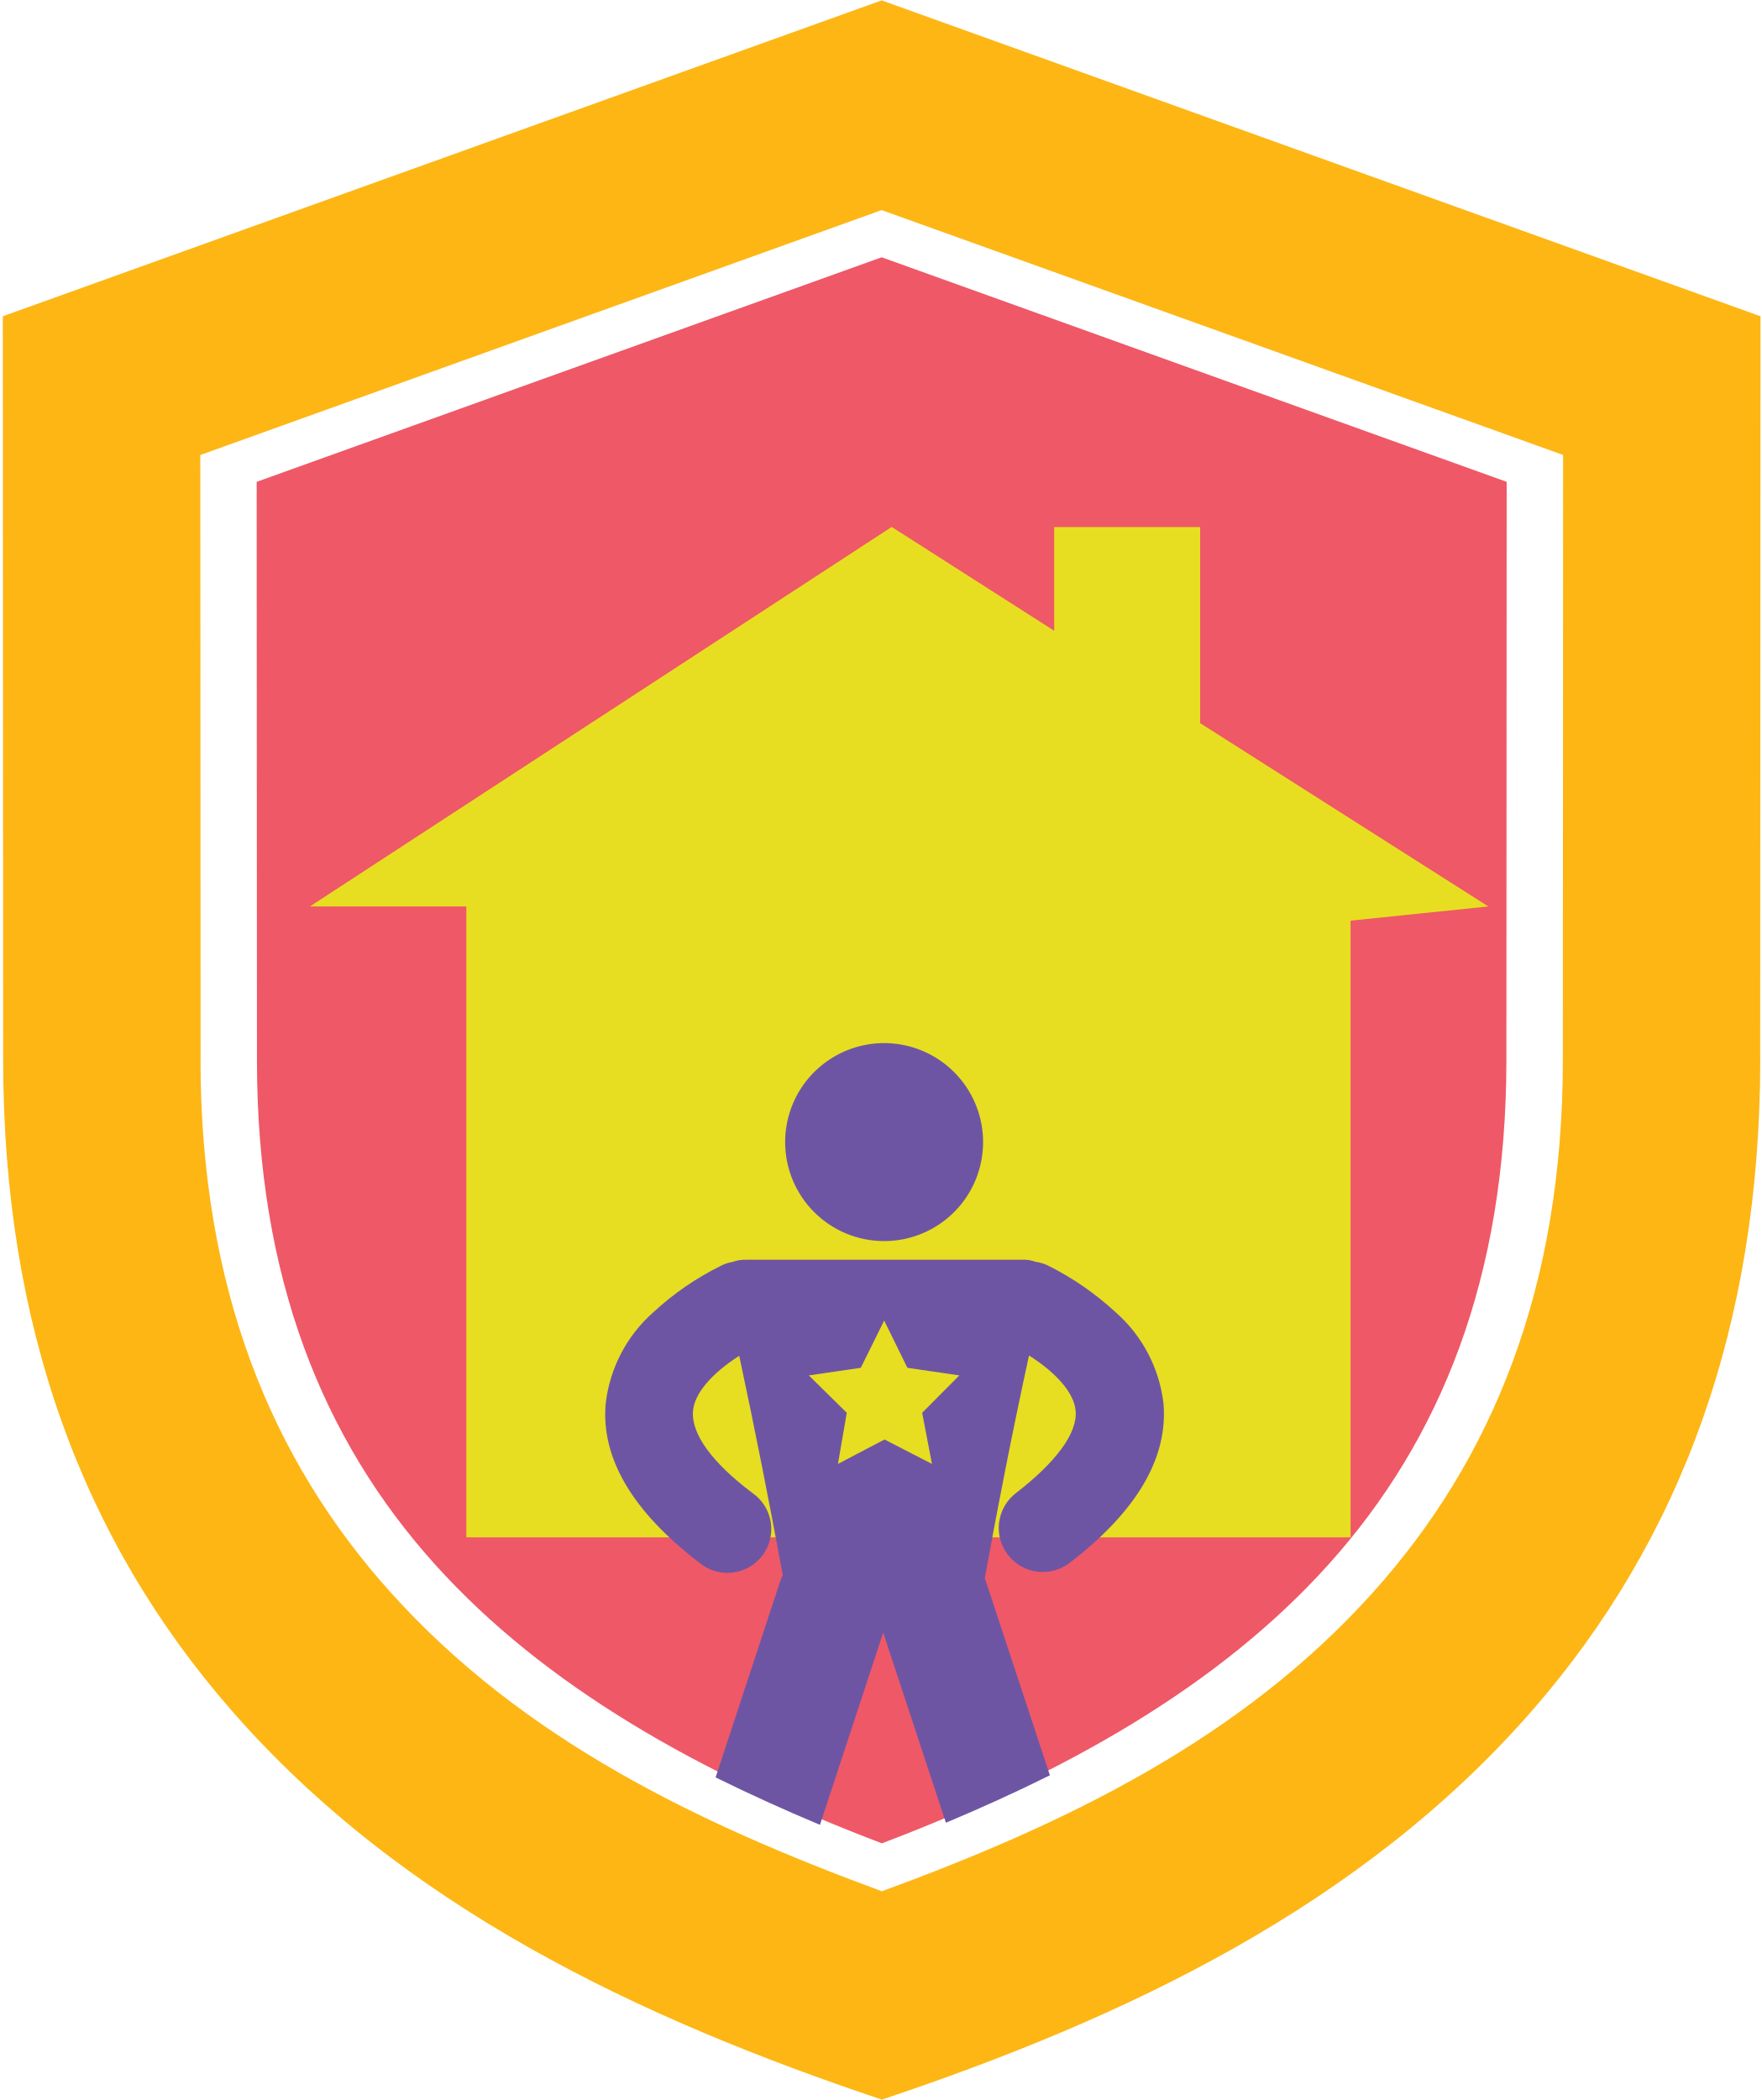
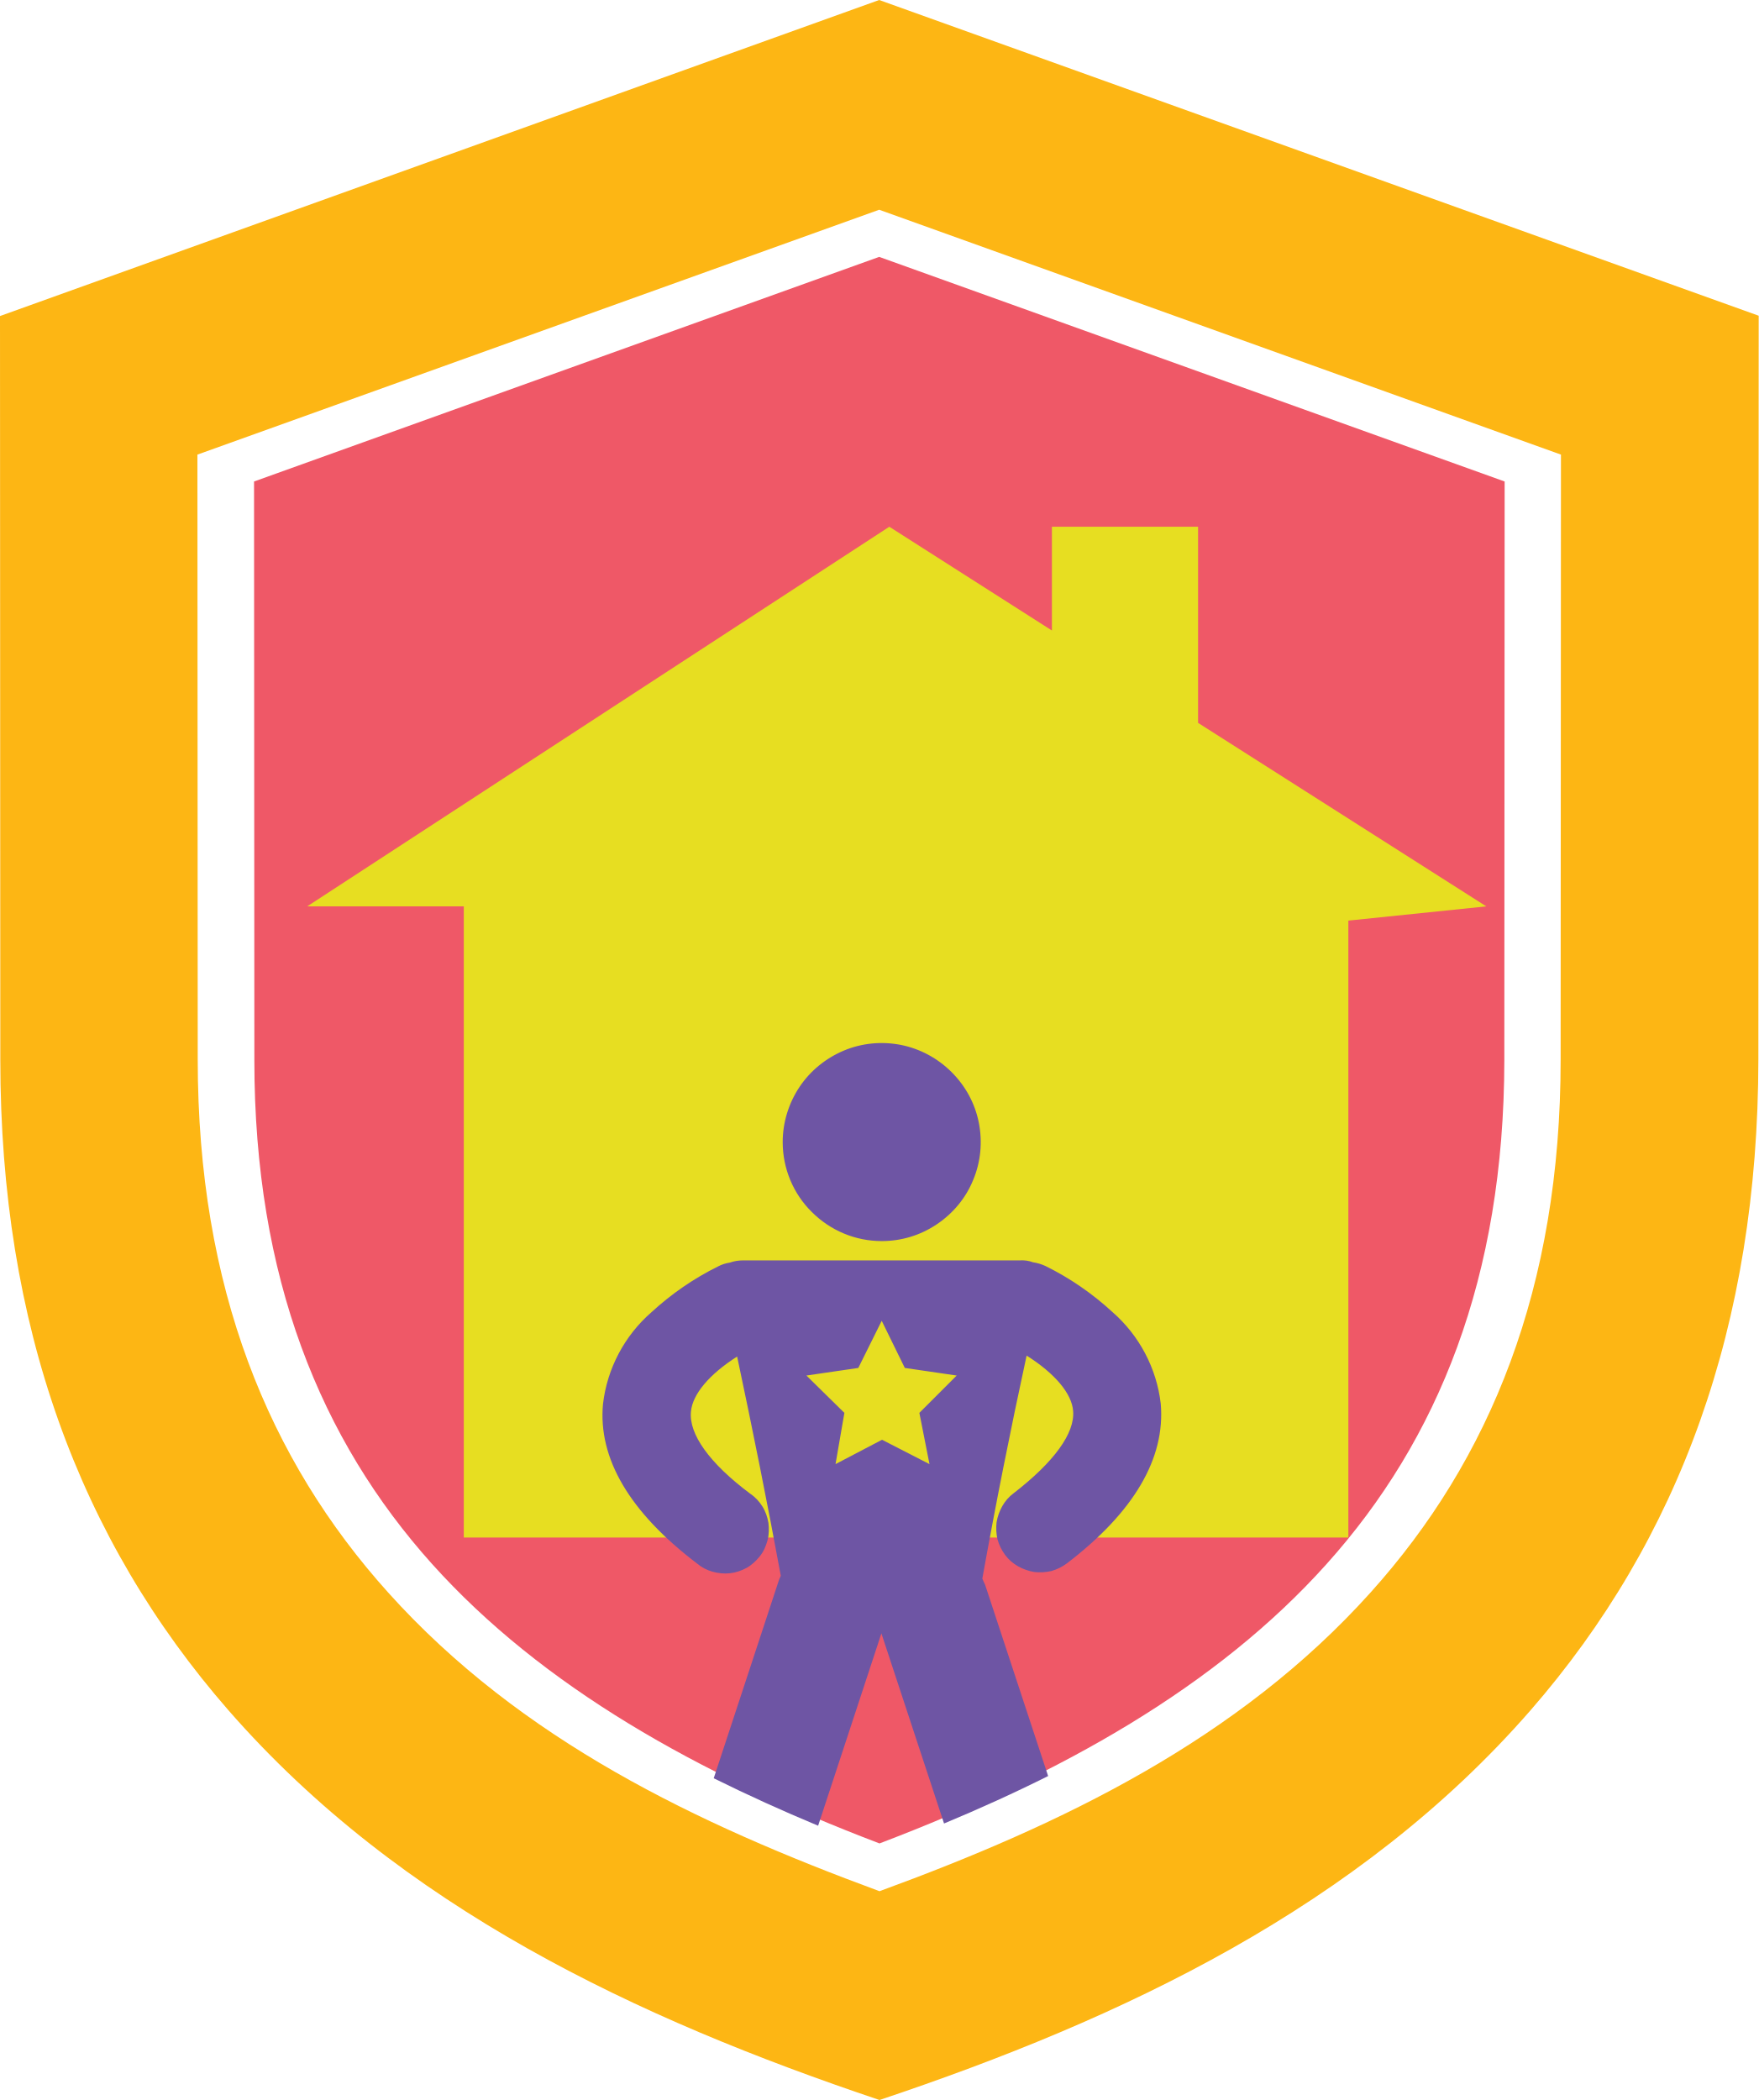
- <svg xmlns="http://www.w3.org/2000/svg" width="557" height="664" viewBox="0 0 557 664" fill="none">
-   <path fill-rule="evenodd" clip-rule="evenodd" d="M556.65 335.07L556.76 100L278.82 0.12L0.89 100L1 335.09C1 419.14 26 486.69 73.11 540.7C127.35 602.89 202.05 638.11 278.89 663.88C355.69 638.17 430.51 602.88 484.68 540.7C531.68 486.7 556.6 419.18 556.68 335.07H556.65ZM63.44 335.07L63.34 143.87L278.82 66.43L494.33 143.85L494.25 335.05C494.25 407.2 471.95 461.52 434.13 503.58C392.34 550.1 336.61 576.85 278.89 598C221.1 576.72 165.51 550.15 123.6 503.56C85.75 461.53 63.44 407.2 63.41 335.05L63.44 335.07Z" fill="#FDB614" />
-   <path fill-rule="evenodd" clip-rule="evenodd" d="M81.17 152.35L81.26 335.35C81.26 404 102.14 455.27 137.49 494.57C172.19 533.14 221.34 560.99 278.9 582.84C336.47 560.99 385.59 533.14 420.23 494.57C455.55 455.27 476.36 404.02 476.39 335.35L476.48 152.35L278.82 81.35L81.17 152.35Z" fill="#EF5867" />
-   <path d="M470.68 286.61L427.11 291.1V486.1H147.48V286.61H98L282 166.61L333.38 199.44V166.66H379.55V228.66L470.68 286.61Z" fill="#E7DE21" />
-   <path d="M279.6 392.42C285.791 392.42 291.843 390.584 296.99 387.145C302.138 383.705 306.149 378.816 308.518 373.096C310.887 367.376 311.506 361.082 310.298 355.01C309.089 348.938 306.107 343.361 301.729 338.984C297.35 334.607 291.772 331.627 285.7 330.421C279.628 329.214 273.334 329.835 267.615 332.206C261.896 334.576 257.008 338.59 253.57 343.738C250.132 348.887 248.298 354.939 248.3 361.13V361.13C248.302 369.43 251.601 377.389 257.471 383.256C263.341 389.124 271.3 392.42 279.6 392.42Z" fill="#6E55A4" />
-   <path d="M311.42 499.109C315.64 475.729 320.31 452.11 325.42 428.59C334.32 434.24 339.7 440.59 340.16 446.06C340.81 453.01 334.16 462.16 321.33 472.06C319.876 473.168 318.655 474.552 317.736 476.132C316.817 477.712 316.219 479.458 315.974 481.27C315.73 483.081 315.845 484.924 316.313 486.691C316.781 488.458 317.592 490.116 318.7 491.57C319.809 493.023 321.192 494.244 322.773 495.163C324.353 496.082 326.099 496.681 327.91 496.925C329.722 497.169 331.564 497.054 333.331 496.587C335.099 496.119 336.756 495.308 338.21 494.2C359.44 477.97 369.44 461.02 367.95 443.75C366.635 432.512 361.171 422.17 352.63 414.75C346.305 408.94 339.2 404.043 331.52 400.2C330.264 399.572 328.912 399.157 327.52 398.97C326.172 398.47 324.736 398.249 323.3 398.32H235.9C234.441 398.273 232.987 398.515 231.62 399.03C230.322 399.23 229.068 399.649 227.91 400.269C220.222 404.065 213.117 408.941 206.81 414.75C198.293 422.181 192.852 432.521 191.55 443.75C190 461 200 477.939 221.23 494.169C222.671 495.357 224.338 496.241 226.129 496.769C227.92 497.297 229.799 497.457 231.654 497.241C233.509 497.025 235.301 496.437 236.923 495.512C238.545 494.586 239.963 493.343 241.093 491.856C242.223 490.369 243.041 488.67 243.498 486.859C243.955 485.048 244.041 483.164 243.753 481.319C243.464 479.474 242.805 477.707 241.817 476.123C240.828 474.538 239.53 473.17 238 472.1C225 462.36 218.52 453.2 219.17 446.1C219.63 440.65 224.95 434.35 233.78 428.7C238.72 451.82 243.33 475.059 247.55 498.049C247.231 498.699 246.951 499.367 246.71 500.049L226.31 562C236.977 567.26 247.977 572.26 259.31 577L279.31 516.219L299.14 576.33C310.474 571.59 321.437 566.59 332.03 561.33L312.1 500.969C311.915 500.335 311.688 499.714 311.42 499.109ZM294.73 462.88L279.73 455.149L265 462.88L267.79 446.709L255.79 434.89L272.22 432.489L279.62 417.549L286.96 432.489L303.39 434.89L291.63 446.709L294.73 462.88Z" fill="#6E55A4" />
+ <svg xmlns="http://www.w3.org/2000/svg" version="1.1" id="Layer_1" x="0px" y="0px" viewBox="0 0 555.9 663.8" style="enable-background:new 0 0 555.9 663.8;" xml:space="preserve">
+   <style type="text/css">
+ 	.st0{fill-rule:evenodd;clip-rule:evenodd;fill:#FDB614;}
+ 	.st1{fill-rule:evenodd;clip-rule:evenodd;fill:#EF5867;}
+ 	.st2{fill:#E7DE21;}
+ 	.st3{fill:#6E55A4;}
+ </style>
+   <path class="st0" d="M555.8,334.9l0.1-235.1L277.9,0L0,99.9L0.1,335c0,84.1,25,151.6,72.1,205.6C126.5,602.8,201.2,638,278,663.8  c76.8-25.7,151.6-61,205.8-123.2C530.8,486.6,555.7,419.1,555.8,334.9L555.8,334.9z M62.5,334.9l-0.1-191.2l215.5-77.4l215.5,77.4  l-0.1,191.2c0,72.2-22.3,126.5-60.1,168.5c-41.8,46.5-97.5,73.3-155.2,94.4c-57.8-21.3-113.4-47.8-155.3-94.4  C84.9,461.4,62.5,407.1,62.5,334.9L62.5,334.9z" />
+   <path class="st1" d="M80.3,152.2l0.1,183c0,68.6,20.9,119.9,56.2,159.2c34.7,38.6,83.8,66.4,141.4,88.3  c57.6-21.9,106.7-49.7,141.3-88.3c35.3-39.3,56.1-90.6,56.2-159.2l0.1-183l-197.7-71L80.3,152.2z" />
+   <path class="st2" d="M469.8,286.5l-43.6,4.5v195H146.6V286.5H97.1l184-120l51.4,32.8v-32.8h46.2v62L469.8,286.5z" />
+   <path class="st3" d="M278.7,392.3c6.2,0,12.2-1.8,17.4-5.3c5.1-3.4,9.2-8.3,11.5-14c2.4-5.7,3-12,1.8-18.1c-1.2-6.1-4.2-11.6-8.6-16  c-4.4-4.4-10-7.4-16-8.6c-6.1-1.2-12.4-0.6-18.1,1.8c-5.7,2.4-10.6,6.4-14,11.5c-3.4,5.1-5.3,11.2-5.3,17.4l0,0  c0,8.3,3.3,16.3,9.2,22.1C262.5,389,270.4,392.3,278.7,392.3z" />
+   <path class="st3" d="M310.5,499c4.2-23.4,8.9-47,14-70.5c8.9,5.6,14.3,12,14.7,17.5c0.6,7-6,16.1-18.8,26c-1.5,1.1-2.7,2.5-3.6,4.1  c-0.9,1.6-1.5,3.3-1.8,5.1c-0.2,1.8-0.1,3.7,0.3,5.4c0.5,1.8,1.3,3.4,2.4,4.9c1.1,1.5,2.5,2.7,4.1,3.6c1.6,0.9,3.3,1.5,5.1,1.8  c1.8,0.2,3.7,0.1,5.4-0.3c1.8-0.5,3.4-1.3,4.9-2.4c21.2-16.2,31.2-33.2,29.7-50.5c-1.3-11.2-6.8-21.6-15.3-29  c-6.3-5.8-13.4-10.7-21.1-14.5c-1.3-0.6-2.6-1-4-1.2c-1.3-0.5-2.8-0.7-4.2-0.6H235c-1.5,0-2.9,0.2-4.3,0.7c-1.3,0.2-2.6,0.6-3.7,1.2  c-7.7,3.8-14.8,8.7-21.1,14.5c-8.5,7.4-14,17.8-15.3,29c-1.6,17.2,8.4,34.2,29.7,50.4c1.4,1.2,3.1,2.1,4.9,2.6  c1.8,0.5,3.7,0.7,5.5,0.5c1.9-0.2,3.6-0.8,5.3-1.7c1.6-0.9,3-2.2,4.2-3.7s1.9-3.2,2.4-5s0.5-3.7,0.3-5.5c-0.3-1.8-0.9-3.6-1.9-5.2  c-1-1.6-2.3-3-3.8-4c-13-9.7-19.5-18.9-18.8-26c0.5-5.5,5.8-11.8,14.6-17.4c4.9,23.1,9.6,46.4,13.8,69.3c-0.3,0.6-0.6,1.3-0.8,2  l-20.4,62c10.7,5.3,21.7,10.3,33,15l20-60.8l19.8,60.1c11.3-4.7,22.3-9.7,32.9-15l-19.9-60.4C311,500.2,310.8,499.6,310.5,499z   M293.8,462.8l-15-7.7l-14.7,7.7l2.8-16.2l-12-11.8l16.4-2.4l7.4-14.9l7.3,14.9l16.4,2.4l-11.8,11.8L293.8,462.8z" />
</svg>
